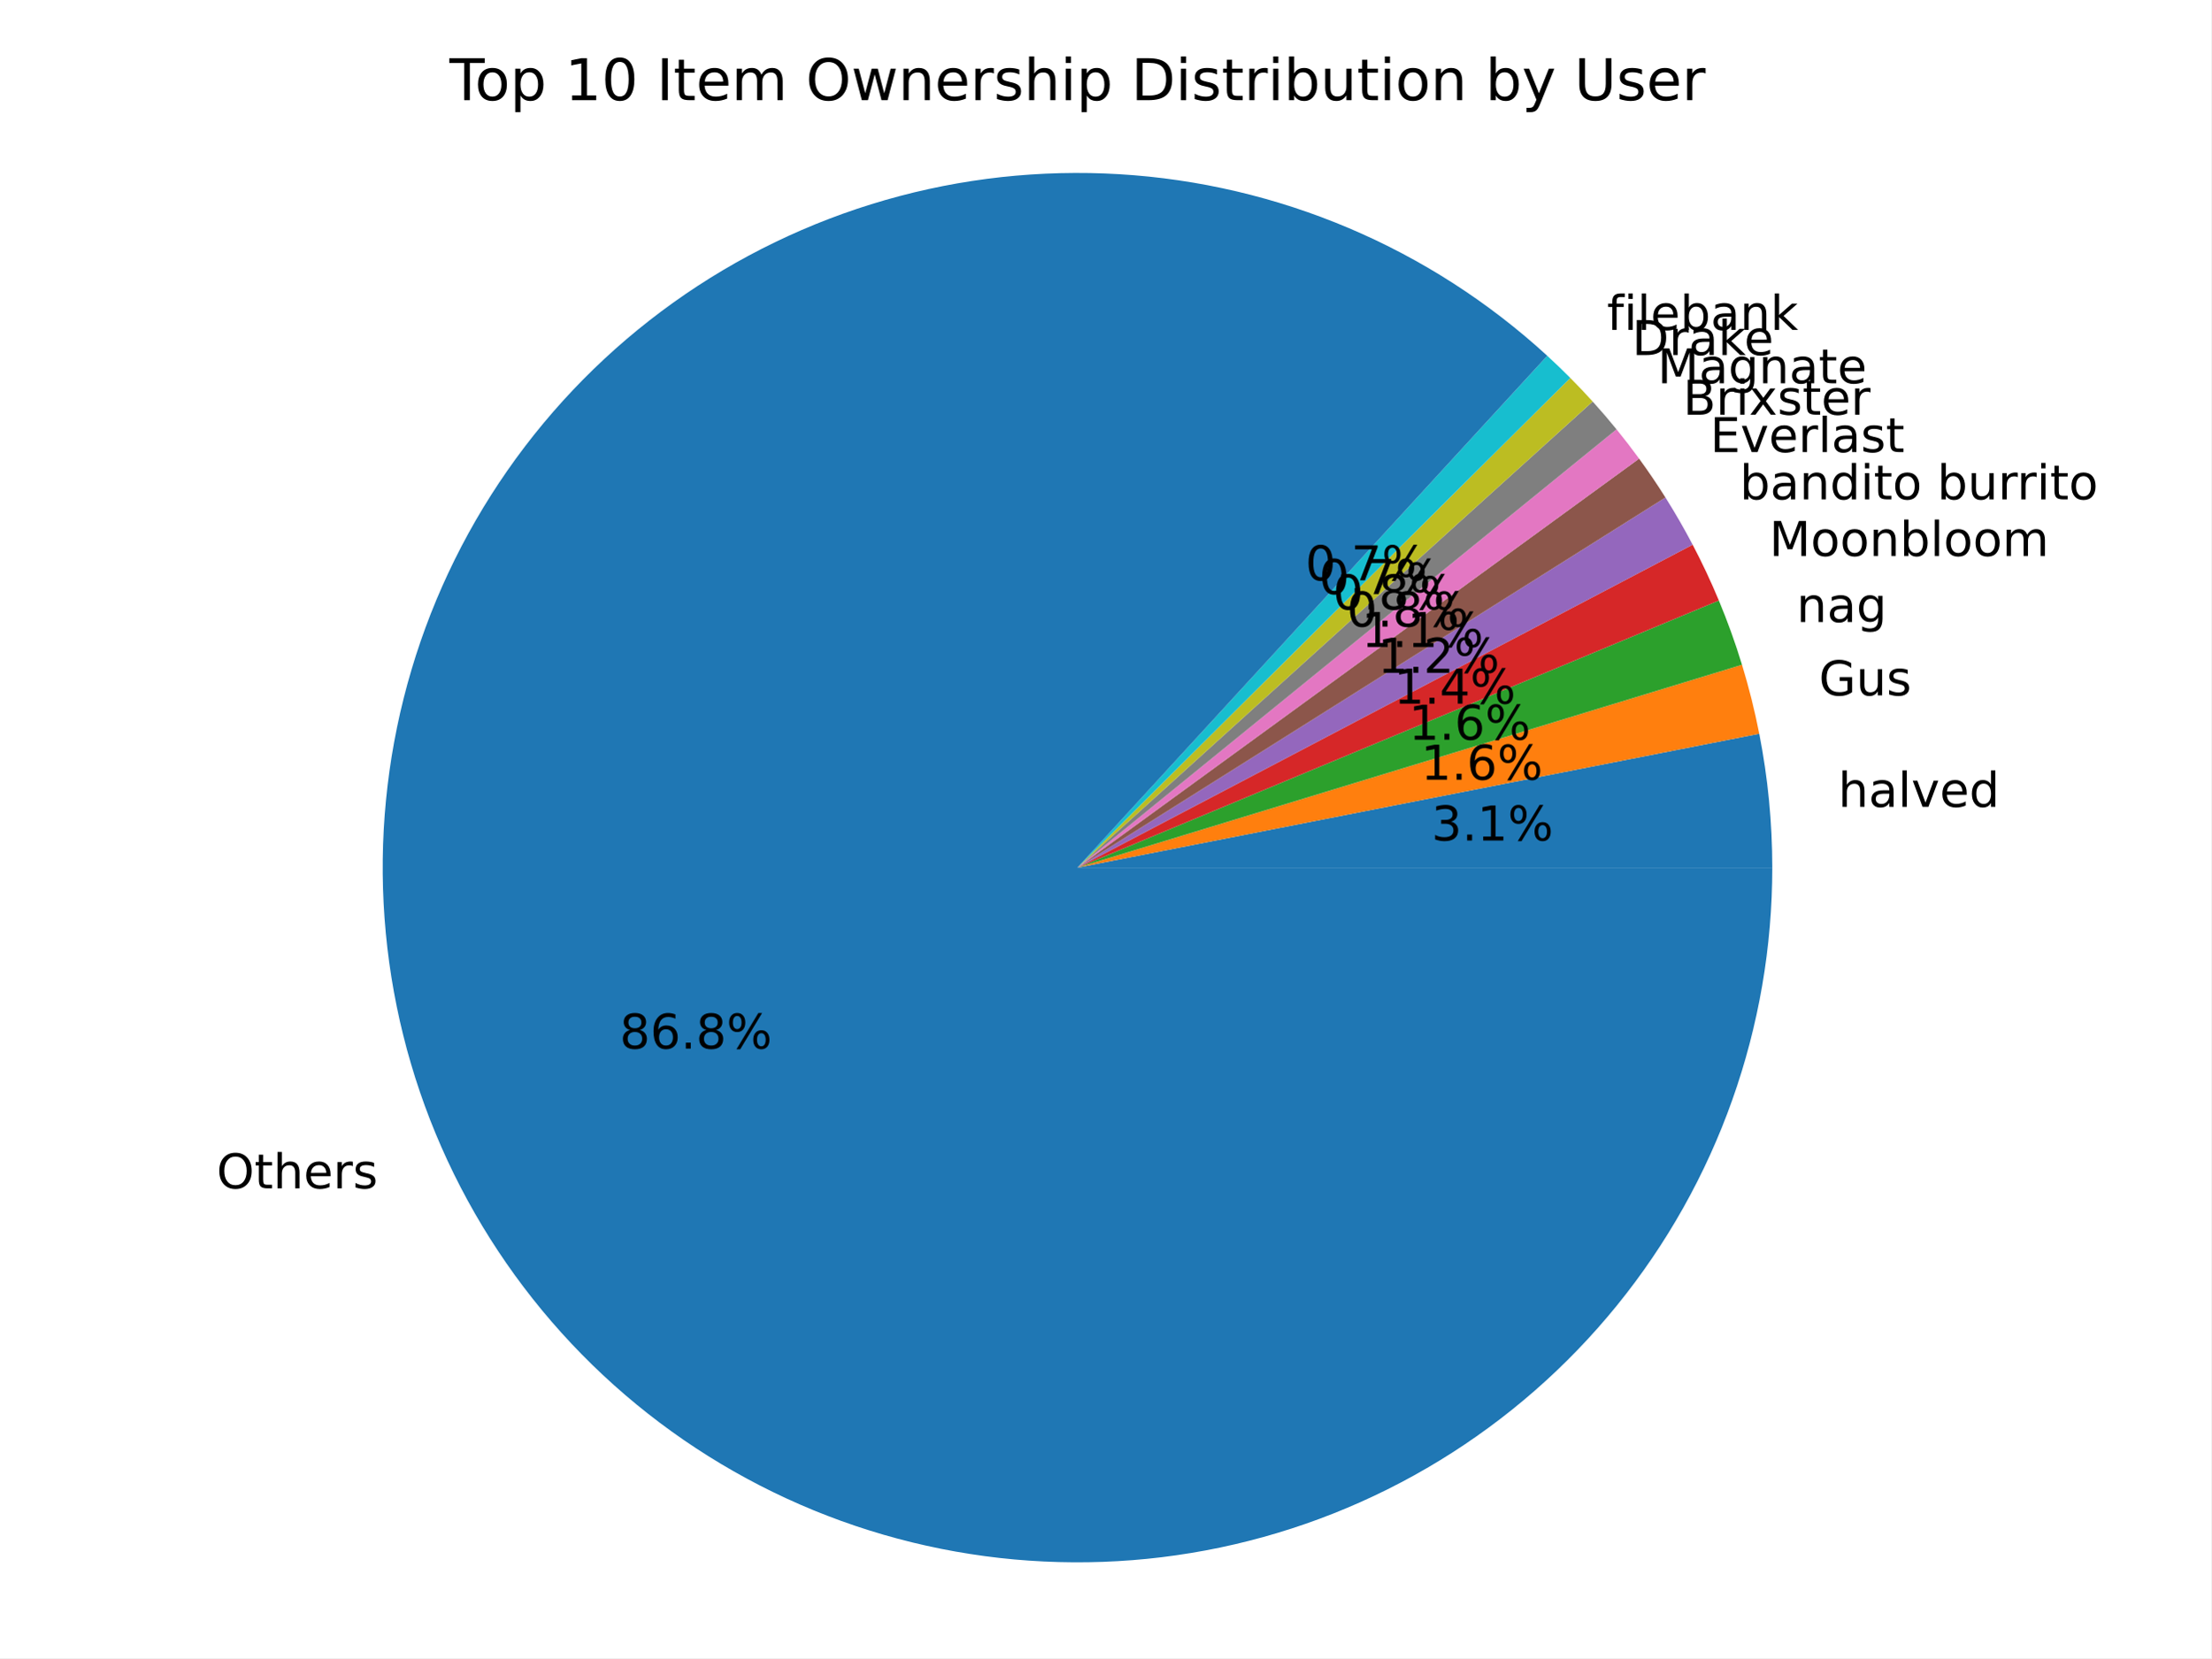
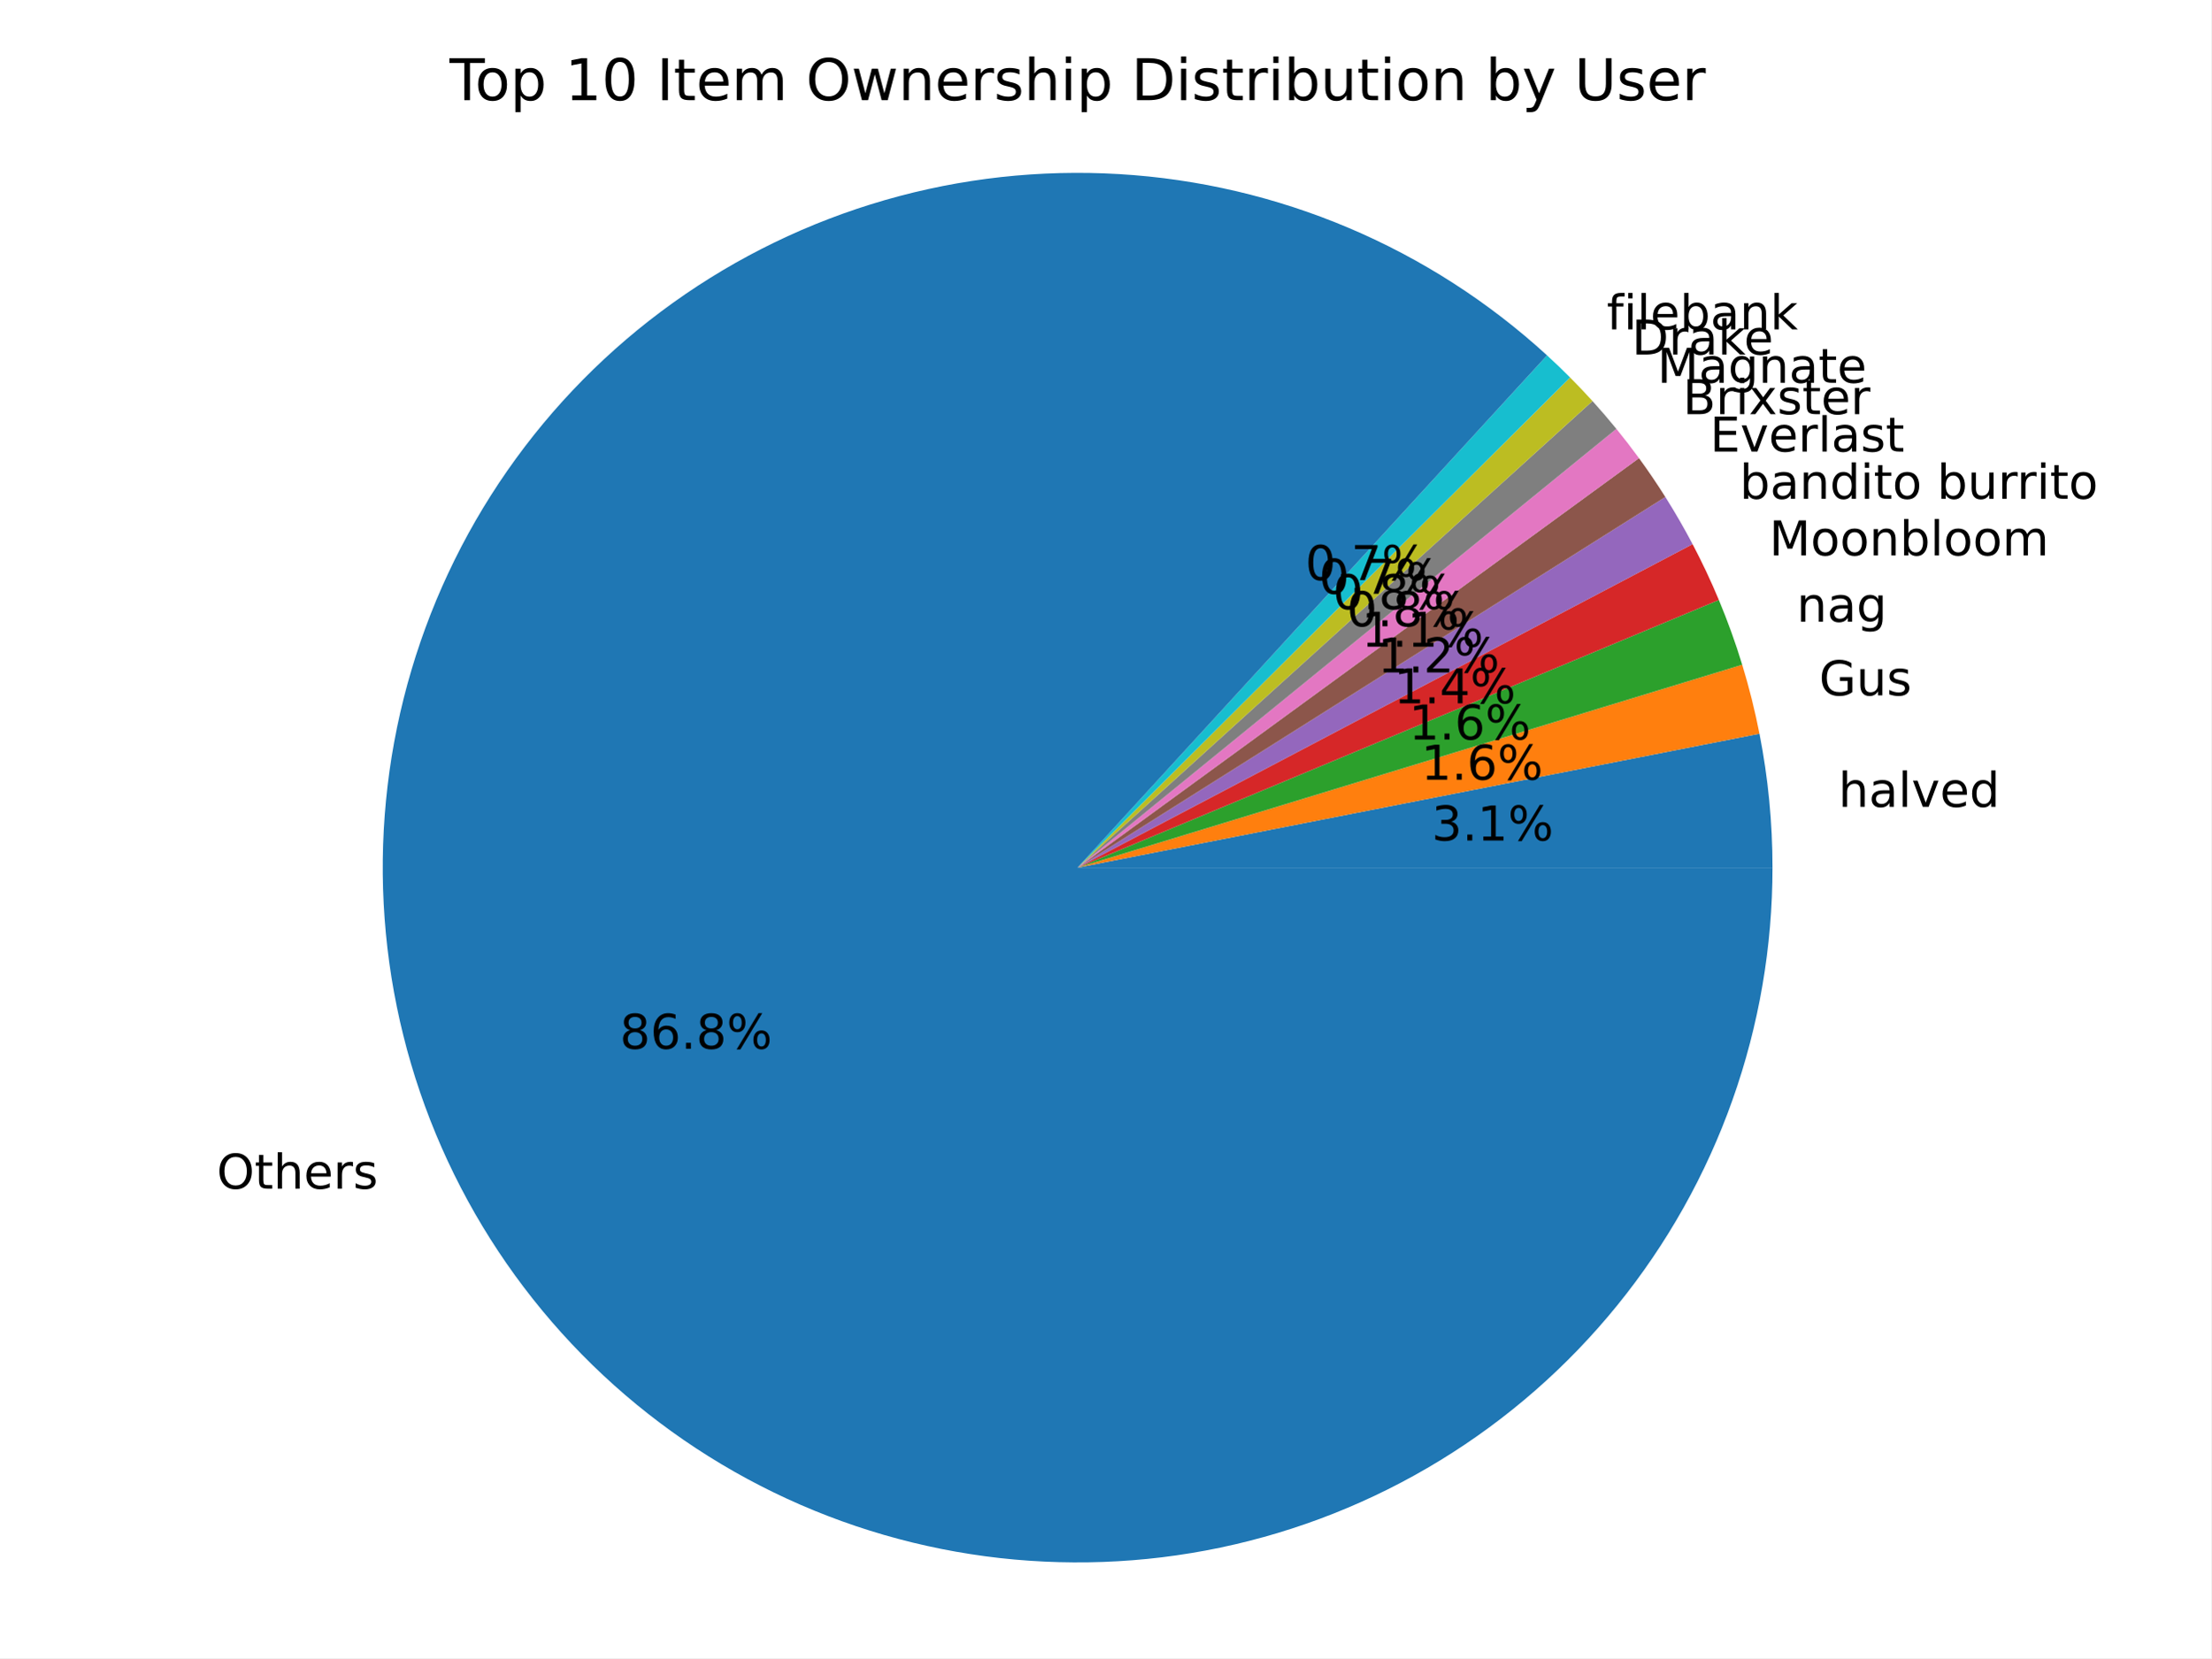
<svg xmlns="http://www.w3.org/2000/svg" xmlns:xlink="http://www.w3.org/1999/xlink" width="460.8pt" height="345.6pt" viewBox="0 0 460.8 345.6" version="1.1">
  <defs>
    <style type="text/css">*{stroke-linejoin: round; stroke-linecap: butt}</style>
  </defs>
  <g id="figure_1">
    <g id="patch_1">
      <path d="M 0 345.6  L 460.8 345.6  L 460.8 0  L 0 0  z " style="fill: #ffffff" />
    </g>
    <g id="axes_1">
      <g id="patch_2">
-         <path d="M 369.351 180.84  C 369.351 176.158 369.123 171.478 368.67 166.818  C 368.217 162.158 367.537 157.523 366.635 152.928  L 224.551 180.84  z " style="fill: #1f77b4" />
+         <path d="M 369.395 180.84  C 369.395 176.157 369.168 171.477 368.715 166.817  C 368.261 162.156 367.582 157.52 366.679 152.925  L 224.578 180.84  z " style="fill: #1f77b4" />
      </g>
      <g id="patch_3">
-         <path d="M 366.635 152.928  C 366.159 150.504 365.62 148.092 365.021 145.694  C 364.421 143.297 363.76 140.916 363.038 138.553  L 224.551 180.84  z " style="fill: #ff7f0e" />
+         <path d="M 366.679 152.925  C 366.203 150.5 365.664 148.087 365.065 145.69  C 364.465 143.293 363.804 140.911 363.082 138.547  L 224.578 180.84  z " style="fill: #ff7f0e" />
      </g>
      <g id="patch_4">
-         <path d="M 363.038 138.553  C 362.345 136.281 361.595 134.028 360.791 131.794  C 359.987 129.56 359.128 127.346 358.214 125.154  L 224.551 180.84  z " style="fill: #2ca02c" />
+         <path d="M 363.082 138.547  C 362.383 136.257 361.627 133.985 360.815 131.733  C 360.003 129.481 359.136 127.249 358.213 125.04  L 224.578 180.84  z " style="fill: #2ca02c" />
      </g>
      <g id="patch_5">
-         <path d="M 358.214 125.154  C 357.39 123.176 356.522 121.216 355.611 119.277  C 354.7 117.337 353.746 115.418 352.75 113.521  L 224.551 180.84  z " style="fill: #d62728" />
+         <path d="M 358.213 125.04  C 357.387 123.062 356.518 121.103 355.605 119.164  C 354.692 117.225 353.737 115.307 352.739 113.41  L 224.578 180.84  z " style="fill: #d62728" />
      </g>
      <g id="patch_6">
-         <path d="M 352.75 113.521  C 351.871 111.846 350.958 110.188 350.014 108.549  C 349.069 106.91 348.093 105.289 347.085 103.688  L 224.551 180.84  z " style="fill: #9467bd" />
+         <path d="M 352.739 113.41  C 351.858 111.735 350.944 110.078 349.998 108.44  C 349.052 106.801 348.074 105.181 347.065 103.581  L 224.578 180.84  z " style="fill: #9467bd" />
      </g>
      <g id="patch_7">
-         <path d="M 347.085 103.688  C 346.216 102.308 345.323 100.942 344.408 99.592  C 343.493 98.242 342.555 96.907 341.594 95.589  L 224.551 180.84  z " style="fill: #8c564b" />
+         <path d="M 347.065 103.581  C 346.194 102.201 345.301 100.836 344.384 99.486  C 343.468 98.136 342.529 96.802 341.567 95.484  L 224.578 180.84  z " style="fill: #8c564b" />
      </g>
      <g id="patch_8">
-         <path d="M 341.594 95.589  C 340.838 94.551 340.069 93.523 339.286 92.506  C 338.502 91.489 337.706 90.482 336.896 89.486  L 224.551 180.84  z " style="fill: #e377c2" />
+         <path d="M 341.567 95.484  C 340.81 94.447 340.04 93.42 339.256 92.403  C 338.472 91.387 337.674 90.381 336.863 89.385  L 224.578 180.84  z " style="fill: #e377c2" />
      </g>
      <g id="patch_9">
-         <path d="M 336.896 89.486  C 336.092 88.498 335.275 87.52 334.446 86.553  C 333.616 85.586 332.774 84.63 331.919 83.685  L 224.551 180.84  z " style="fill: #7f7f7f" />
+         <path d="M 336.863 89.385  C 336.059 88.397 335.241 87.42 334.41 86.453  C 333.58 85.487 332.737 84.532 331.881 83.587  L 224.578 180.84  z " style="fill: #7f7f7f" />
      </g>
      <g id="patch_10">
-         <path d="M 331.919 83.685  C 331.161 82.848 330.394 82.019 329.616 81.2  C 328.839 80.381 328.053 79.57 327.257 78.769  L 224.551 180.84  z " style="fill: #bcbd22" />
+         <path d="M 331.881 83.587  C 331.122 82.75 330.354 81.923 329.576 81.104  C 328.799 80.285 328.011 79.475 327.214 78.675  L 224.578 180.84  z " style="fill: #bcbd22" />
      </g>
      <g id="patch_11">
-         <path d="M 327.257 78.769  C 326.474 77.982 325.683 77.204 324.882 76.435  C 324.082 75.665 323.273 74.906 322.455 74.155  L 224.551 180.84  z " style="fill: #17becf" />
+         <path d="M 327.214 78.675  C 326.431 77.888 325.639 77.11 324.838 76.341  C 324.037 75.573 323.227 74.813 322.408 74.064  L 224.578 180.84  z " style="fill: #17becf" />
      </g>
      <g id="patch_12">
-         <path d="M 322.455 74.155  C 310.302 63.002 296.331 54.007 281.148 47.56  C 265.965 41.112 249.792 37.307 233.327 36.307  C 216.862 35.307 200.347 37.128 184.495 41.691  C 168.643 46.255 153.688 53.493 140.274 63.094  C 126.861 72.694 115.186 84.517 105.755 98.05  C 96.323 111.583 89.274 126.629 84.91 142.536  C 80.547 158.444 78.933 174.981 80.14 191.432  C 81.347 207.883 85.355 224.008 91.993 239.108  C 98.631 254.209 107.801 268.065 119.106 280.077  C 130.411 292.09 143.686 302.082 158.356 309.623  C 173.027 317.164 188.879 322.143 205.227 324.344  C 221.574 326.545 238.179 325.937 254.321 322.546  C 270.464 319.155 285.91 313.03 299.989 304.436  C 314.069 295.842 326.578 284.905 336.974 272.098  C 347.369 259.291 355.501 244.802 361.016 229.256  C 366.532 213.71 369.351 197.335 369.351 180.84  L 224.551 180.84  z " style="fill: #1f77b4" />
+         <path d="M 322.408 74.064  C 310.246 62.921 296.27 53.937 281.082 47.501  C 265.895 41.065 249.719 37.271 233.253 36.283  C 216.788 35.295 200.274 37.127 184.426 41.7  C 168.578 46.274 153.627 53.521 140.22 63.13  C 126.812 72.738 115.145 84.567 105.721 98.105  C 96.297 111.643 89.256 126.692 84.9 142.601  C 80.545 158.511 78.939 175.048 80.153 191.498  C 81.367 207.949 85.383 224.071 92.027 239.169  C 98.67 254.266 107.845 268.119 119.154 280.127  C 130.463 292.135 143.741 302.123 158.413 309.659  C 173.086 317.195 188.939 322.169 205.287 324.367  C 221.634 326.564 238.238 325.952 254.38 322.558  C 270.522 319.163 285.966 313.035 300.044 304.44  C 314.122 295.844 326.629 284.906 337.023 272.098  C 347.418 259.291 355.548 244.801 361.062 229.255  C 366.577 213.709 369.395 197.335 369.395 180.84  L 224.578 180.84  z " style="fill: #1f77b4" />
      </g>
      <g id="matplotlib.axis_1" />
      <g id="matplotlib.axis_2" />
      <g id="text_1">
-         <g transform="translate(383.0819 168.1755) scale(0.1 -0.1)">
+         <g transform="translate(383.1282 168.1736) scale(0.1 -0.1)">
          <defs>
            <path id="DejaVuSans-68" d="M 3513 2113  L 3513 0  L 2938 0  L 2938 2094  Q 2938 2591 2744 2837  Q 2550 3084 2163 3084  Q 1697 3084 1428 2787  Q 1159 2491 1159 1978  L 1159 0  L 581 0  L 581 4863  L 1159 4863  L 1159 2956  Q 1366 3272 1645 3428  Q 1925 3584 2291 3584  Q 2894 3584 3203 3211  Q 3513 2838 3513 2113  z " transform="scale(0.015625)" />
            <path id="DejaVuSans-61" d="M 2194 1759  Q 1497 1759 1228 1600  Q 959 1441 959 1056  Q 959 750 1161 570  Q 1363 391 1709 391  Q 2188 391 2477 730  Q 2766 1069 2766 1631  L 2766 1759  L 2194 1759  z M 3341 1997  L 3341 0  L 2766 0  L 2766 531  Q 2569 213 2275 61  Q 1981 -91 1556 -91  Q 1019 -91 701 211  Q 384 513 384 1019  Q 384 1609 779 1909  Q 1175 2209 1959 2209  L 2766 2209  L 2766 2266  Q 2766 2663 2505 2880  Q 2244 3097 1772 3097  Q 1472 3097 1187 3025  Q 903 2953 641 2809  L 641 3341  Q 956 3463 1253 3523  Q 1550 3584 1831 3584  Q 2591 3584 2966 3190  Q 3341 2797 3341 1997  z " transform="scale(0.015625)" />
            <path id="DejaVuSans-6c" d="M 603 4863  L 1178 4863  L 1178 0  L 603 0  L 603 4863  z " transform="scale(0.015625)" />
            <path id="DejaVuSans-76" d="M 191 3500  L 800 3500  L 1894 563  L 2988 3500  L 3597 3500  L 2284 0  L 1503 0  L 191 3500  z " transform="scale(0.015625)" />
            <path id="DejaVuSans-65" d="M 3597 1894  L 3597 1613  L 953 1613  Q 991 1019 1311 708  Q 1631 397 2203 397  Q 2534 397 2845 478  Q 3156 559 3463 722  L 3463 178  Q 3153 47 2828 -22  Q 2503 -91 2169 -91  Q 1331 -91 842 396  Q 353 884 353 1716  Q 353 2575 817 3079  Q 1281 3584 2069 3584  Q 2775 3584 3186 3129  Q 3597 2675 3597 1894  z M 3022 2063  Q 3016 2534 2758 2815  Q 2500 3097 2075 3097  Q 1594 3097 1305 2825  Q 1016 2553 972 2059  L 3022 2063  z " transform="scale(0.015625)" />
            <path id="DejaVuSans-64" d="M 2906 2969  L 2906 4863  L 3481 4863  L 3481 0  L 2906 0  L 2906 525  Q 2725 213 2448 61  Q 2172 -91 1784 -91  Q 1150 -91 751 415  Q 353 922 353 1747  Q 353 2572 751 3078  Q 1150 3584 1784 3584  Q 2172 3584 2448 3432  Q 2725 3281 2906 2969  z M 947 1747  Q 947 1113 1208 752  Q 1469 391 1925 391  Q 2381 391 2643 752  Q 2906 1113 2906 1747  Q 2906 2381 2643 2742  Q 2381 3103 1925 3103  Q 1469 3103 1208 2742  Q 947 2381 947 1747  z " transform="scale(0.015625)" />
          </defs>
          <use xlink:href="#DejaVuSans-68" />
          <use xlink:href="#DejaVuSans-61" x="63.379" />
          <use xlink:href="#DejaVuSans-6c" x="124.658" />
          <use xlink:href="#DejaVuSans-76" x="152.441" />
          <use xlink:href="#DejaVuSans-65" x="211.621" />
          <use xlink:href="#DejaVuSans-64" x="273.145" />
        </g>
      </g>
      <g id="text_2">
-         <g transform="translate(298.3202 175.1864) scale(0.1 -0.1)">
+         <g transform="translate(298.3575 175.1853) scale(0.1 -0.1)">
          <defs>
            <path id="DejaVuSans-33" d="M 2597 2516  Q 3050 2419 3304 2112  Q 3559 1806 3559 1356  Q 3559 666 3084 287  Q 2609 -91 1734 -91  Q 1441 -91 1130 -33  Q 819 25 488 141  L 488 750  Q 750 597 1062 519  Q 1375 441 1716 441  Q 2309 441 2620 675  Q 2931 909 2931 1356  Q 2931 1769 2642 2001  Q 2353 2234 1838 2234  L 1294 2234  L 1294 2753  L 1863 2753  Q 2328 2753 2575 2939  Q 2822 3125 2822 3475  Q 2822 3834 2567 4026  Q 2313 4219 1838 4219  Q 1578 4219 1281 4162  Q 984 4106 628 3988  L 628 4550  Q 988 4650 1302 4700  Q 1616 4750 1894 4750  Q 2613 4750 3031 4423  Q 3450 4097 3450 3541  Q 3450 3153 3228 2886  Q 3006 2619 2597 2516  z " transform="scale(0.015625)" />
            <path id="DejaVuSans-2e" d="M 684 794  L 1344 794  L 1344 0  L 684 0  L 684 794  z " transform="scale(0.015625)" />
            <path id="DejaVuSans-31" d="M 794 531  L 1825 531  L 1825 4091  L 703 3866  L 703 4441  L 1819 4666  L 2450 4666  L 2450 531  L 3481 531  L 3481 0  L 794 0  L 794 531  z " transform="scale(0.015625)" />
            <path id="DejaVuSans-25" d="M 4653 2053  Q 4381 2053 4226 1822  Q 4072 1591 4072 1178  Q 4072 772 4226 539  Q 4381 306 4653 306  Q 4919 306 5073 539  Q 5228 772 5228 1178  Q 5228 1588 5073 1820  Q 4919 2053 4653 2053  z M 4653 2450  Q 5147 2450 5437 2106  Q 5728 1763 5728 1178  Q 5728 594 5436 251  Q 5144 -91 4653 -91  Q 4153 -91 3862 251  Q 3572 594 3572 1178  Q 3572 1766 3864 2108  Q 4156 2450 4653 2450  z M 1428 4353  Q 1159 4353 1004 4120  Q 850 3888 850 3481  Q 850 3069 1003 2837  Q 1156 2606 1428 2606  Q 1700 2606 1854 2837  Q 2009 3069 2009 3481  Q 2009 3884 1853 4118  Q 1697 4353 1428 4353  z M 4250 4750  L 4750 4750  L 1831 -91  L 1331 -91  L 4250 4750  z M 1428 4750  Q 1922 4750 2215 4408  Q 2509 4066 2509 3481  Q 2509 2891 2217 2550  Q 1925 2209 1428 2209  Q 931 2209 642 2551  Q 353 2894 353 3481  Q 353 4063 643 4406  Q 934 4750 1428 4750  z " transform="scale(0.015625)" />
          </defs>
          <use xlink:href="#DejaVuSans-33" />
          <use xlink:href="#DejaVuSans-2e" x="63.623" />
          <use xlink:href="#DejaVuSans-31" x="95.41" />
          <use xlink:href="#DejaVuSans-25" x="159.033" />
        </g>
      </g>
      <g id="text_3">
-         <g transform="translate(379.0674 144.9392) scale(0.1 -0.1)">
+         <g transform="translate(379.1132 144.9344) scale(0.1 -0.1)">
          <defs>
            <path id="DejaVuSans-47" d="M 3809 666  L 3809 1919  L 2778 1919  L 2778 2438  L 4434 2438  L 4434 434  Q 4069 175 3628 42  Q 3188 -91 2688 -91  Q 1594 -91 976 548  Q 359 1188 359 2328  Q 359 3472 976 4111  Q 1594 4750 2688 4750  Q 3144 4750 3555 4637  Q 3966 4525 4313 4306  L 4313 3634  Q 3963 3931 3569 4081  Q 3175 4231 2741 4231  Q 1884 4231 1454 3753  Q 1025 3275 1025 2328  Q 1025 1384 1454 906  Q 1884 428 2741 428  Q 3075 428 3337 486  Q 3600 544 3809 666  z " transform="scale(0.015625)" />
            <path id="DejaVuSans-75" d="M 544 1381  L 544 3500  L 1119 3500  L 1119 1403  Q 1119 906 1312 657  Q 1506 409 1894 409  Q 2359 409 2629 706  Q 2900 1003 2900 1516  L 2900 3500  L 3475 3500  L 3475 0  L 2900 0  L 2900 538  Q 2691 219 2414 64  Q 2138 -91 1772 -91  Q 1169 -91 856 284  Q 544 659 544 1381  z M 1991 3584  L 1991 3584  z " transform="scale(0.015625)" />
            <path id="DejaVuSans-73" d="M 2834 3397  L 2834 2853  Q 2591 2978 2328 3040  Q 2066 3103 1784 3103  Q 1356 3103 1142 2972  Q 928 2841 928 2578  Q 928 2378 1081 2264  Q 1234 2150 1697 2047  L 1894 2003  Q 2506 1872 2764 1633  Q 3022 1394 3022 966  Q 3022 478 2636 193  Q 2250 -91 1575 -91  Q 1294 -91 989 -36  Q 684 19 347 128  L 347 722  Q 666 556 975 473  Q 1284 391 1588 391  Q 1994 391 2212 530  Q 2431 669 2431 922  Q 2431 1156 2273 1281  Q 2116 1406 1581 1522  L 1381 1569  Q 847 1681 609 1914  Q 372 2147 372 2553  Q 372 3047 722 3315  Q 1072 3584 1716 3584  Q 2034 3584 2315 3537  Q 2597 3491 2834 3397  z " transform="scale(0.015625)" />
          </defs>
          <use xlink:href="#DejaVuSans-47" />
          <use xlink:href="#DejaVuSans-75" x="77.49" />
          <use xlink:href="#DejaVuSans-73" x="140.869" />
        </g>
      </g>
      <g id="text_4">
-         <g transform="translate(296.1305 162.512) scale(0.1 -0.1)">
+         <g transform="translate(296.1675 162.5094) scale(0.1 -0.1)">
          <defs>
            <path id="DejaVuSans-36" d="M 2113 2584  Q 1688 2584 1439 2293  Q 1191 2003 1191 1497  Q 1191 994 1439 701  Q 1688 409 2113 409  Q 2538 409 2786 701  Q 3034 994 3034 1497  Q 3034 2003 2786 2293  Q 2538 2584 2113 2584  z M 3366 4563  L 3366 3988  Q 3128 4100 2886 4159  Q 2644 4219 2406 4219  Q 1781 4219 1451 3797  Q 1122 3375 1075 2522  Q 1259 2794 1537 2939  Q 1816 3084 2150 3084  Q 2853 3084 3261 2657  Q 3669 2231 3669 1497  Q 3669 778 3244 343  Q 2819 -91 2113 -91  Q 1303 -91 875 529  Q 447 1150 447 2328  Q 447 3434 972 4092  Q 1497 4750 2381 4750  Q 2619 4750 2861 4703  Q 3103 4656 3366 4563  z " transform="scale(0.015625)" />
          </defs>
          <use xlink:href="#DejaVuSans-31" />
          <use xlink:href="#DejaVuSans-2e" x="63.623" />
          <use xlink:href="#DejaVuSans-36" x="95.41" />
          <use xlink:href="#DejaVuSans-25" x="159.033" />
        </g>
      </g>
      <g id="text_5">
-         <g transform="translate(374.415 129.6485) scale(0.1 -0.1)">
+         <g transform="translate(374.4387 129.5818) scale(0.1 -0.1)">
          <defs>
            <path id="DejaVuSans-6e" d="M 3513 2113  L 3513 0  L 2938 0  L 2938 2094  Q 2938 2591 2744 2837  Q 2550 3084 2163 3084  Q 1697 3084 1428 2787  Q 1159 2491 1159 1978  L 1159 0  L 581 0  L 581 3500  L 1159 3500  L 1159 2956  Q 1366 3272 1645 3428  Q 1925 3584 2291 3584  Q 2894 3584 3203 3211  Q 3513 2838 3513 2113  z " transform="scale(0.015625)" />
            <path id="DejaVuSans-67" d="M 2906 1791  Q 2906 2416 2648 2759  Q 2391 3103 1925 3103  Q 1463 3103 1205 2759  Q 947 2416 947 1791  Q 947 1169 1205 825  Q 1463 481 1925 481  Q 2391 481 2648 825  Q 2906 1169 2906 1791  z M 3481 434  Q 3481 -459 3084 -895  Q 2688 -1331 1869 -1331  Q 1566 -1331 1297 -1286  Q 1028 -1241 775 -1147  L 775 -588  Q 1028 -725 1275 -790  Q 1522 -856 1778 -856  Q 2344 -856 2625 -561  Q 2906 -266 2906 331  L 2906 616  Q 2728 306 2450 153  Q 2172 0 1784 0  Q 1141 0 747 490  Q 353 981 353 1791  Q 353 2603 747 3093  Q 1141 3584 1784 3584  Q 2172 3584 2450 3431  Q 2728 3278 2906 2969  L 2906 3500  L 3481 3500  L 3481 434  z " transform="scale(0.015625)" />
          </defs>
          <use xlink:href="#DejaVuSans-6e" />
          <use xlink:href="#DejaVuSans-61" x="63.379" />
          <use xlink:href="#DejaVuSans-67" x="124.658" />
        </g>
      </g>
      <g id="text_6">
-         <g transform="translate(293.5928 154.1716) scale(0.1 -0.1)">
+         <g transform="translate(293.6178 154.1353) scale(0.1 -0.1)">
          <use xlink:href="#DejaVuSans-31" />
          <use xlink:href="#DejaVuSans-2e" x="63.623" />
          <use xlink:href="#DejaVuSans-36" x="95.41" />
          <use xlink:href="#DejaVuSans-25" x="159.033" />
        </g>
      </g>
      <g id="text_7">
-         <g transform="translate(368.7174 115.8796) scale(0.1 -0.1)">
+         <g transform="translate(368.7077 115.7559) scale(0.1 -0.1)">
          <defs>
            <path id="DejaVuSans-4d" d="M 628 4666  L 1569 4666  L 2759 1491  L 3956 4666  L 4897 4666  L 4897 0  L 4281 0  L 4281 4097  L 3078 897  L 2444 897  L 1241 4097  L 1241 0  L 628 0  L 628 4666  z " transform="scale(0.015625)" />
            <path id="DejaVuSans-6f" d="M 1959 3097  Q 1497 3097 1228 2736  Q 959 2375 959 1747  Q 959 1119 1226 758  Q 1494 397 1959 397  Q 2419 397 2687 759  Q 2956 1122 2956 1747  Q 2956 2369 2687 2733  Q 2419 3097 1959 3097  z M 1959 3584  Q 2709 3584 3137 3096  Q 3566 2609 3566 1747  Q 3566 888 3137 398  Q 2709 -91 1959 -91  Q 1206 -91 779 398  Q 353 888 353 1747  Q 353 2609 779 3096  Q 1206 3584 1959 3584  z " transform="scale(0.015625)" />
            <path id="DejaVuSans-62" d="M 3116 1747  Q 3116 2381 2855 2742  Q 2594 3103 2138 3103  Q 1681 3103 1420 2742  Q 1159 2381 1159 1747  Q 1159 1113 1420 752  Q 1681 391 2138 391  Q 2594 391 2855 752  Q 3116 1113 3116 1747  z M 1159 2969  Q 1341 3281 1617 3432  Q 1894 3584 2278 3584  Q 2916 3584 3314 3078  Q 3713 2572 3713 1747  Q 3713 922 3314 415  Q 2916 -91 2278 -91  Q 1894 -91 1617 61  Q 1341 213 1159 525  L 1159 0  L 581 0  L 581 4863  L 1159 4863  L 1159 2969  z " transform="scale(0.015625)" />
            <path id="DejaVuSans-6d" d="M 3328 2828  Q 3544 3216 3844 3400  Q 4144 3584 4550 3584  Q 5097 3584 5394 3201  Q 5691 2819 5691 2113  L 5691 0  L 5113 0  L 5113 2094  Q 5113 2597 4934 2840  Q 4756 3084 4391 3084  Q 3944 3084 3684 2787  Q 3425 2491 3425 1978  L 3425 0  L 2847 0  L 2847 2094  Q 2847 2600 2669 2842  Q 2491 3084 2119 3084  Q 1678 3084 1418 2786  Q 1159 2488 1159 1978  L 1159 0  L 581 0  L 581 3500  L 1159 3500  L 1159 2956  Q 1356 3278 1631 3431  Q 1906 3584 2284 3584  Q 2666 3584 2933 3390  Q 3200 3197 3328 2828  z " transform="scale(0.015625)" />
          </defs>
          <use xlink:href="#DejaVuSans-4d" />
          <use xlink:href="#DejaVuSans-6f" x="86.279" />
          <use xlink:href="#DejaVuSans-6f" x="147.461" />
          <use xlink:href="#DejaVuSans-6e" x="208.643" />
          <use xlink:href="#DejaVuSans-62" x="272.021" />
          <use xlink:href="#DejaVuSans-6c" x="335.498" />
          <use xlink:href="#DejaVuSans-6f" x="363.281" />
          <use xlink:href="#DejaVuSans-6f" x="424.463" />
          <use xlink:href="#DejaVuSans-6d" x="485.645" />
        </g>
      </g>
      <g id="text_8">
-         <g transform="translate(290.485 146.6613) scale(0.1 -0.1)">
+         <g transform="translate(290.4918 146.5938) scale(0.1 -0.1)">
          <defs>
            <path id="DejaVuSans-34" d="M 2419 4116  L 825 1625  L 2419 1625  L 2419 4116  z M 2253 4666  L 3047 4666  L 3047 1625  L 3713 1625  L 3713 1100  L 3047 1100  L 3047 0  L 2419 0  L 2419 1100  L 313 1100  L 313 1709  L 2253 4666  z " transform="scale(0.015625)" />
          </defs>
          <use xlink:href="#DejaVuSans-31" />
          <use xlink:href="#DejaVuSans-2e" x="63.623" />
          <use xlink:href="#DejaVuSans-34" x="95.41" />
          <use xlink:href="#DejaVuSans-25" x="159.033" />
        </g>
      </g>
      <g id="text_9">
-         <g transform="translate(362.56 104.0794) scale(0.1 -0.1)">
+         <g transform="translate(362.5401 103.9591) scale(0.1 -0.1)">
          <defs>
            <path id="DejaVuSans-69" d="M 603 3500  L 1178 3500  L 1178 0  L 603 0  L 603 3500  z M 603 4863  L 1178 4863  L 1178 4134  L 603 4134  L 603 4863  z " transform="scale(0.015625)" />
            <path id="DejaVuSans-74" d="M 1172 4494  L 1172 3500  L 2356 3500  L 2356 3053  L 1172 3053  L 1172 1153  Q 1172 725 1289 603  Q 1406 481 1766 481  L 2356 481  L 2356 0  L 1766 0  Q 1100 0 847 248  Q 594 497 594 1153  L 594 3053  L 172 3053  L 172 3500  L 594 3500  L 594 4494  L 1172 4494  z " transform="scale(0.015625)" />
            <path id="DejaVuSans-20" transform="scale(0.015625)" />
            <path id="DejaVuSans-72" d="M 2631 2963  Q 2534 3019 2420 3045  Q 2306 3072 2169 3072  Q 1681 3072 1420 2755  Q 1159 2438 1159 1844  L 1159 0  L 581 0  L 581 3500  L 1159 3500  L 1159 2956  Q 1341 3275 1631 3429  Q 1922 3584 2338 3584  Q 2397 3584 2469 3576  Q 2541 3569 2628 3553  L 2631 2963  z " transform="scale(0.015625)" />
          </defs>
          <use xlink:href="#DejaVuSans-62" />
          <use xlink:href="#DejaVuSans-61" x="63.477" />
          <use xlink:href="#DejaVuSans-6e" x="124.756" />
          <use xlink:href="#DejaVuSans-64" x="188.135" />
          <use xlink:href="#DejaVuSans-69" x="251.611" />
          <use xlink:href="#DejaVuSans-74" x="279.395" />
          <use xlink:href="#DejaVuSans-6f" x="318.604" />
          <use xlink:href="#DejaVuSans-20" x="379.785" />
          <use xlink:href="#DejaVuSans-62" x="411.572" />
          <use xlink:href="#DejaVuSans-75" x="475.049" />
          <use xlink:href="#DejaVuSans-72" x="538.428" />
          <use xlink:href="#DejaVuSans-72" x="577.791" />
          <use xlink:href="#DejaVuSans-69" x="618.904" />
          <use xlink:href="#DejaVuSans-74" x="646.688" />
          <use xlink:href="#DejaVuSans-6f" x="685.896" />
        </g>
      </g>
      <g id="text_10">
-         <g transform="translate(287.1264 140.2248) scale(0.1 -0.1)">
+         <g transform="translate(287.1276 140.1592) scale(0.1 -0.1)">
          <defs>
            <path id="DejaVuSans-32" d="M 1228 531  L 3431 531  L 3431 0  L 469 0  L 469 531  Q 828 903 1448 1529  Q 2069 2156 2228 2338  Q 2531 2678 2651 2914  Q 2772 3150 2772 3378  Q 2772 3750 2511 3984  Q 2250 4219 1831 4219  Q 1534 4219 1204 4116  Q 875 4013 500 3803  L 500 4441  Q 881 4594 1212 4672  Q 1544 4750 1819 4750  Q 2544 4750 2975 4387  Q 3406 4025 3406 3419  Q 3406 3131 3298 2873  Q 3191 2616 2906 2266  Q 2828 2175 2409 1742  Q 1991 1309 1228 531  z " transform="scale(0.015625)" />
          </defs>
          <use xlink:href="#DejaVuSans-31" />
          <use xlink:href="#DejaVuSans-2e" x="63.623" />
          <use xlink:href="#DejaVuSans-32" x="95.41" />
          <use xlink:href="#DejaVuSans-25" x="159.033" />
        </g>
      </g>
      <g id="text_11">
-         <g transform="translate(356.3935 94.22669) scale(0.1 -0.1)">
+         <g transform="translate(356.3649 94.11013) scale(0.1 -0.1)">
          <defs>
            <path id="DejaVuSans-45" d="M 628 4666  L 3578 4666  L 3578 4134  L 1259 4134  L 1259 2753  L 3481 2753  L 3481 2222  L 1259 2222  L 1259 531  L 3634 531  L 3634 0  L 628 0  L 628 4666  z " transform="scale(0.015625)" />
          </defs>
          <use xlink:href="#DejaVuSans-45" />
          <use xlink:href="#DejaVuSans-76" x="63.184" />
          <use xlink:href="#DejaVuSans-65" x="122.363" />
          <use xlink:href="#DejaVuSans-72" x="183.887" />
          <use xlink:href="#DejaVuSans-6c" x="225" />
          <use xlink:href="#DejaVuSans-61" x="252.783" />
          <use xlink:href="#DejaVuSans-73" x="314.062" />
          <use xlink:href="#DejaVuSans-74" x="366.162" />
        </g>
      </g>
      <g id="text_12">
-         <g transform="translate(283.7629 134.8506) scale(0.1 -0.1)">
+         <g transform="translate(283.7594 134.7871) scale(0.1 -0.1)">
          <use xlink:href="#DejaVuSans-31" />
          <use xlink:href="#DejaVuSans-2e" x="63.623" />
          <use xlink:href="#DejaVuSans-31" x="95.41" />
          <use xlink:href="#DejaVuSans-25" x="159.033" />
        </g>
      </g>
      <g id="text_13">
-         <g transform="translate(350.759 86.43223) scale(0.1 -0.1)">
+         <g transform="translate(350.7235 86.31921) scale(0.1 -0.1)">
          <defs>
            <path id="DejaVuSans-42" d="M 1259 2228  L 1259 519  L 2272 519  Q 2781 519 3026 730  Q 3272 941 3272 1375  Q 3272 1813 3026 2020  Q 2781 2228 2272 2228  L 1259 2228  z M 1259 4147  L 1259 2741  L 2194 2741  Q 2656 2741 2882 2914  Q 3109 3088 3109 3444  Q 3109 3797 2882 3972  Q 2656 4147 2194 4147  L 1259 4147  z M 628 4666  L 2241 4666  Q 2963 4666 3353 4366  Q 3744 4066 3744 3513  Q 3744 3084 3544 2831  Q 3344 2578 2956 2516  Q 3422 2416 3680 2098  Q 3938 1781 3938 1306  Q 3938 681 3513 340  Q 3088 0 2303 0  L 628 0  L 628 4666  z " transform="scale(0.015625)" />
            <path id="DejaVuSans-78" d="M 3513 3500  L 2247 1797  L 3578 0  L 2900 0  L 1881 1375  L 863 0  L 184 0  L 1544 1831  L 300 3500  L 978 3500  L 1906 2253  L 2834 3500  L 3513 3500  z " transform="scale(0.015625)" />
          </defs>
          <use xlink:href="#DejaVuSans-42" />
          <use xlink:href="#DejaVuSans-72" x="68.604" />
          <use xlink:href="#DejaVuSans-69" x="109.717" />
          <use xlink:href="#DejaVuSans-78" x="137.5" />
          <use xlink:href="#DejaVuSans-73" x="196.68" />
          <use xlink:href="#DejaVuSans-74" x="248.779" />
          <use xlink:href="#DejaVuSans-65" x="287.988" />
          <use xlink:href="#DejaVuSans-72" x="349.512" />
        </g>
      </g>
      <g id="text_14">
-         <g transform="translate(280.6895 130.5991) scale(0.1 -0.1)">
+         <g transform="translate(280.6822 130.5375) scale(0.1 -0.1)">
          <defs>
            <path id="DejaVuSans-30" d="M 2034 4250  Q 1547 4250 1301 3770  Q 1056 3291 1056 2328  Q 1056 1369 1301 889  Q 1547 409 2034 409  Q 2525 409 2770 889  Q 3016 1369 3016 2328  Q 3016 3291 2770 3770  Q 2525 4250 2034 4250  z M 2034 4750  Q 2819 4750 3233 4129  Q 3647 3509 3647 2328  Q 3647 1150 3233 529  Q 2819 -91 2034 -91  Q 1250 -91 836 529  Q 422 1150 422 2328  Q 422 3509 836 4129  Q 1250 4750 2034 4750  z " transform="scale(0.015625)" />
            <path id="DejaVuSans-38" d="M 2034 2216  Q 1584 2216 1326 1975  Q 1069 1734 1069 1313  Q 1069 891 1326 650  Q 1584 409 2034 409  Q 2484 409 2743 651  Q 3003 894 3003 1313  Q 3003 1734 2745 1975  Q 2488 2216 2034 2216  z M 1403 2484  Q 997 2584 770 2862  Q 544 3141 544 3541  Q 544 4100 942 4425  Q 1341 4750 2034 4750  Q 2731 4750 3128 4425  Q 3525 4100 3525 3541  Q 3525 3141 3298 2862  Q 3072 2584 2669 2484  Q 3125 2378 3379 2068  Q 3634 1759 3634 1313  Q 3634 634 3220 271  Q 2806 -91 2034 -91  Q 1263 -91 848 271  Q 434 634 434 1313  Q 434 1759 690 2068  Q 947 2378 1403 2484  z M 1172 3481  Q 1172 3119 1398 2916  Q 1625 2713 2034 2713  Q 2441 2713 2670 2916  Q 2900 3119 2900 3481  Q 2900 3844 2670 4047  Q 2441 4250 2034 4250  Q 1625 4250 1398 4047  Q 1172 3844 1172 3481  z " transform="scale(0.015625)" />
          </defs>
          <use xlink:href="#DejaVuSans-30" />
          <use xlink:href="#DejaVuSans-2e" x="63.623" />
          <use xlink:href="#DejaVuSans-38" x="95.41" />
          <use xlink:href="#DejaVuSans-25" x="159.033" />
        </g>
      </g>
      <g id="text_15">
-         <g transform="translate(345.4351 79.88361) scale(0.1 -0.1)">
+         <g transform="translate(345.3937 79.77404) scale(0.1 -0.1)">
          <use xlink:href="#DejaVuSans-4d" />
          <use xlink:href="#DejaVuSans-61" x="86.279" />
          <use xlink:href="#DejaVuSans-67" x="147.559" />
          <use xlink:href="#DejaVuSans-6e" x="211.035" />
          <use xlink:href="#DejaVuSans-61" x="274.414" />
          <use xlink:href="#DejaVuSans-74" x="335.693" />
          <use xlink:href="#DejaVuSans-65" x="374.902" />
        </g>
      </g>
      <g id="text_16">
-         <g transform="translate(277.7855 127.0271) scale(0.1 -0.1)">
+         <g transform="translate(277.775 126.9674) scale(0.1 -0.1)">
          <use xlink:href="#DejaVuSans-30" />
          <use xlink:href="#DejaVuSans-2e" x="63.623" />
          <use xlink:href="#DejaVuSans-38" x="95.41" />
          <use xlink:href="#DejaVuSans-25" x="159.033" />
        </g>
      </g>
      <g id="text_17">
-         <g transform="translate(340.123 73.99542) scale(0.1 -0.1)">
+         <g transform="translate(340.0762 73.88937) scale(0.1 -0.1)">
          <defs>
            <path id="DejaVuSans-44" d="M 1259 4147  L 1259 519  L 2022 519  Q 2988 519 3436 956  Q 3884 1394 3884 2338  Q 3884 3275 3436 3711  Q 2988 4147 2022 4147  L 1259 4147  z M 628 4666  L 1925 4666  Q 3281 4666 3915 4102  Q 4550 3538 4550 2338  Q 4550 1131 3912 565  Q 3275 0 1925 0  L 628 0  L 628 4666  z " transform="scale(0.015625)" />
            <path id="DejaVuSans-6b" d="M 581 4863  L 1159 4863  L 1159 1991  L 2875 3500  L 3609 3500  L 1753 1863  L 3688 0  L 2938 0  L 1159 1709  L 1159 0  L 581 0  L 581 4863  z " transform="scale(0.015625)" />
          </defs>
          <use xlink:href="#DejaVuSans-44" />
          <use xlink:href="#DejaVuSans-72" x="77.002" />
          <use xlink:href="#DejaVuSans-61" x="118.115" />
          <use xlink:href="#DejaVuSans-6b" x="179.395" />
          <use xlink:href="#DejaVuSans-65" x="233.68" />
        </g>
      </g>
      <g id="text_18">
-         <g transform="translate(274.888 123.8154) scale(0.1 -0.1)">
+         <g transform="translate(274.8746 123.7576) scale(0.1 -0.1)">
          <defs>
            <path id="DejaVuSans-37" d="M 525 4666  L 3525 4666  L 3525 4397  L 1831 0  L 1172 0  L 2766 4134  L 525 4134  L 525 4666  z " transform="scale(0.015625)" />
          </defs>
          <use xlink:href="#DejaVuSans-30" />
          <use xlink:href="#DejaVuSans-2e" x="63.623" />
          <use xlink:href="#DejaVuSans-37" x="95.41" />
          <use xlink:href="#DejaVuSans-25" x="159.033" />
        </g>
      </g>
      <g id="text_19">
-         <g transform="translate(334.9155 68.75344) scale(0.1 -0.1)">
+         <g transform="translate(334.8639 68.65091) scale(0.1 -0.1)">
          <defs>
            <path id="DejaVuSans-66" d="M 2375 4863  L 2375 4384  L 1825 4384  Q 1516 4384 1395 4259  Q 1275 4134 1275 3809  L 1275 3500  L 2222 3500  L 2222 3053  L 1275 3053  L 1275 0  L 697 0  L 697 3053  L 147 3053  L 147 3500  L 697 3500  L 697 3744  Q 697 4328 969 4595  Q 1241 4863 1831 4863  L 2375 4863  z " transform="scale(0.015625)" />
          </defs>
          <use xlink:href="#DejaVuSans-66" />
          <use xlink:href="#DejaVuSans-69" x="35.205" />
          <use xlink:href="#DejaVuSans-6c" x="62.988" />
          <use xlink:href="#DejaVuSans-65" x="90.771" />
          <use xlink:href="#DejaVuSans-62" x="152.295" />
          <use xlink:href="#DejaVuSans-61" x="215.771" />
          <use xlink:href="#DejaVuSans-6e" x="277.051" />
          <use xlink:href="#DejaVuSans-6b" x="340.43" />
        </g>
      </g>
      <g id="text_20">
-         <g transform="translate(272.0476 120.9561) scale(0.1 -0.1)">
+         <g transform="translate(272.0315 120.9002) scale(0.1 -0.1)">
          <use xlink:href="#DejaVuSans-30" />
          <use xlink:href="#DejaVuSans-2e" x="63.623" />
          <use xlink:href="#DejaVuSans-37" x="95.41" />
          <use xlink:href="#DejaVuSans-25" x="159.033" />
        </g>
      </g>
      <g id="text_21">
-         <g transform="translate(45.1344 247.6947) scale(0.1 -0.1)">
+         <g transform="translate(45.16848 247.761) scale(0.1 -0.1)">
          <defs>
            <path id="DejaVuSans-4f" d="M 2522 4238  Q 1834 4238 1429 3725  Q 1025 3213 1025 2328  Q 1025 1447 1429 934  Q 1834 422 2522 422  Q 3209 422 3611 934  Q 4013 1447 4013 2328  Q 4013 3213 3611 3725  Q 3209 4238 2522 4238  z M 2522 4750  Q 3503 4750 4090 4092  Q 4678 3434 4678 2328  Q 4678 1225 4090 567  Q 3503 -91 2522 -91  Q 1538 -91 948 565  Q 359 1222 359 2328  Q 359 3434 948 4092  Q 1538 4750 2522 4750  z " transform="scale(0.015625)" />
          </defs>
          <use xlink:href="#DejaVuSans-4f" />
          <use xlink:href="#DejaVuSans-74" x="78.711" />
          <use xlink:href="#DejaVuSans-68" x="117.92" />
          <use xlink:href="#DejaVuSans-65" x="181.299" />
          <use xlink:href="#DejaVuSans-72" x="242.822" />
          <use xlink:href="#DejaVuSans-73" x="283.936" />
        </g>
      </g>
      <g id="text_22">
-         <g transform="translate(129.1329 218.5605) scale(0.1 -0.1)">
+         <g transform="translate(129.1636 218.5966) scale(0.1 -0.1)">
          <use xlink:href="#DejaVuSans-38" />
          <use xlink:href="#DejaVuSans-36" x="63.623" />
          <use xlink:href="#DejaVuSans-2e" x="127.246" />
          <use xlink:href="#DejaVuSans-38" x="159.033" />
          <use xlink:href="#DejaVuSans-25" x="222.656" />
        </g>
      </g>
      <g id="text_23">
-         <g transform="translate(93.65844 20.88) scale(0.12 -0.12)">
+         <g transform="translate(93.68503 20.88) scale(0.12 -0.12)">
          <defs>
            <path id="DejaVuSans-54" d="M -19 4666  L 3928 4666  L 3928 4134  L 2272 4134  L 2272 0  L 1638 0  L 1638 4134  L -19 4134  L -19 4666  z " transform="scale(0.015625)" />
            <path id="DejaVuSans-70" d="M 1159 525  L 1159 -1331  L 581 -1331  L 581 3500  L 1159 3500  L 1159 2969  Q 1341 3281 1617 3432  Q 1894 3584 2278 3584  Q 2916 3584 3314 3078  Q 3713 2572 3713 1747  Q 3713 922 3314 415  Q 2916 -91 2278 -91  Q 1894 -91 1617 61  Q 1341 213 1159 525  z M 3116 1747  Q 3116 2381 2855 2742  Q 2594 3103 2138 3103  Q 1681 3103 1420 2742  Q 1159 2381 1159 1747  Q 1159 1113 1420 752  Q 1681 391 2138 391  Q 2594 391 2855 752  Q 3116 1113 3116 1747  z " transform="scale(0.015625)" />
            <path id="DejaVuSans-49" d="M 628 4666  L 1259 4666  L 1259 0  L 628 0  L 628 4666  z " transform="scale(0.015625)" />
            <path id="DejaVuSans-77" d="M 269 3500  L 844 3500  L 1563 769  L 2278 3500  L 2956 3500  L 3675 769  L 4391 3500  L 4966 3500  L 4050 0  L 3372 0  L 2619 2869  L 1863 0  L 1184 0  L 269 3500  z " transform="scale(0.015625)" />
            <path id="DejaVuSans-79" d="M 2059 -325  Q 1816 -950 1584 -1140  Q 1353 -1331 966 -1331  L 506 -1331  L 506 -850  L 844 -850  Q 1081 -850 1212 -737  Q 1344 -625 1503 -206  L 1606 56  L 191 3500  L 800 3500  L 1894 763  L 2988 3500  L 3597 3500  L 2059 -325  z " transform="scale(0.015625)" />
            <path id="DejaVuSans-55" d="M 556 4666  L 1191 4666  L 1191 1831  Q 1191 1081 1462 751  Q 1734 422 2344 422  Q 2950 422 3222 751  Q 3494 1081 3494 1831  L 3494 4666  L 4128 4666  L 4128 1753  Q 4128 841 3676 375  Q 3225 -91 2344 -91  Q 1459 -91 1007 375  Q 556 841 556 1753  L 556 4666  z " transform="scale(0.015625)" />
          </defs>
          <use xlink:href="#DejaVuSans-54" />
          <use xlink:href="#DejaVuSans-6f" x="44.084" />
          <use xlink:href="#DejaVuSans-70" x="105.266" />
          <use xlink:href="#DejaVuSans-20" x="168.742" />
          <use xlink:href="#DejaVuSans-31" x="200.529" />
          <use xlink:href="#DejaVuSans-30" x="264.152" />
          <use xlink:href="#DejaVuSans-20" x="327.775" />
          <use xlink:href="#DejaVuSans-49" x="359.562" />
          <use xlink:href="#DejaVuSans-74" x="389.055" />
          <use xlink:href="#DejaVuSans-65" x="428.264" />
          <use xlink:href="#DejaVuSans-6d" x="489.787" />
          <use xlink:href="#DejaVuSans-20" x="587.199" />
          <use xlink:href="#DejaVuSans-4f" x="618.986" />
          <use xlink:href="#DejaVuSans-77" x="697.697" />
          <use xlink:href="#DejaVuSans-6e" x="779.484" />
          <use xlink:href="#DejaVuSans-65" x="842.863" />
          <use xlink:href="#DejaVuSans-72" x="904.387" />
          <use xlink:href="#DejaVuSans-73" x="945.5" />
          <use xlink:href="#DejaVuSans-68" x="997.6" />
          <use xlink:href="#DejaVuSans-69" x="1060.979" />
          <use xlink:href="#DejaVuSans-70" x="1088.762" />
          <use xlink:href="#DejaVuSans-20" x="1152.238" />
          <use xlink:href="#DejaVuSans-44" x="1184.025" />
          <use xlink:href="#DejaVuSans-69" x="1261.027" />
          <use xlink:href="#DejaVuSans-73" x="1288.811" />
          <use xlink:href="#DejaVuSans-74" x="1340.91" />
          <use xlink:href="#DejaVuSans-72" x="1380.119" />
          <use xlink:href="#DejaVuSans-69" x="1421.232" />
          <use xlink:href="#DejaVuSans-62" x="1449.016" />
          <use xlink:href="#DejaVuSans-75" x="1512.492" />
          <use xlink:href="#DejaVuSans-74" x="1575.871" />
          <use xlink:href="#DejaVuSans-69" x="1615.08" />
          <use xlink:href="#DejaVuSans-6f" x="1642.863" />
          <use xlink:href="#DejaVuSans-6e" x="1704.045" />
          <use xlink:href="#DejaVuSans-20" x="1767.424" />
          <use xlink:href="#DejaVuSans-62" x="1799.211" />
          <use xlink:href="#DejaVuSans-79" x="1862.688" />
          <use xlink:href="#DejaVuSans-20" x="1921.867" />
          <use xlink:href="#DejaVuSans-55" x="1953.654" />
          <use xlink:href="#DejaVuSans-73" x="2026.848" />
          <use xlink:href="#DejaVuSans-65" x="2078.947" />
          <use xlink:href="#DejaVuSans-72" x="2140.471" />
        </g>
      </g>
    </g>
  </g>
</svg>
